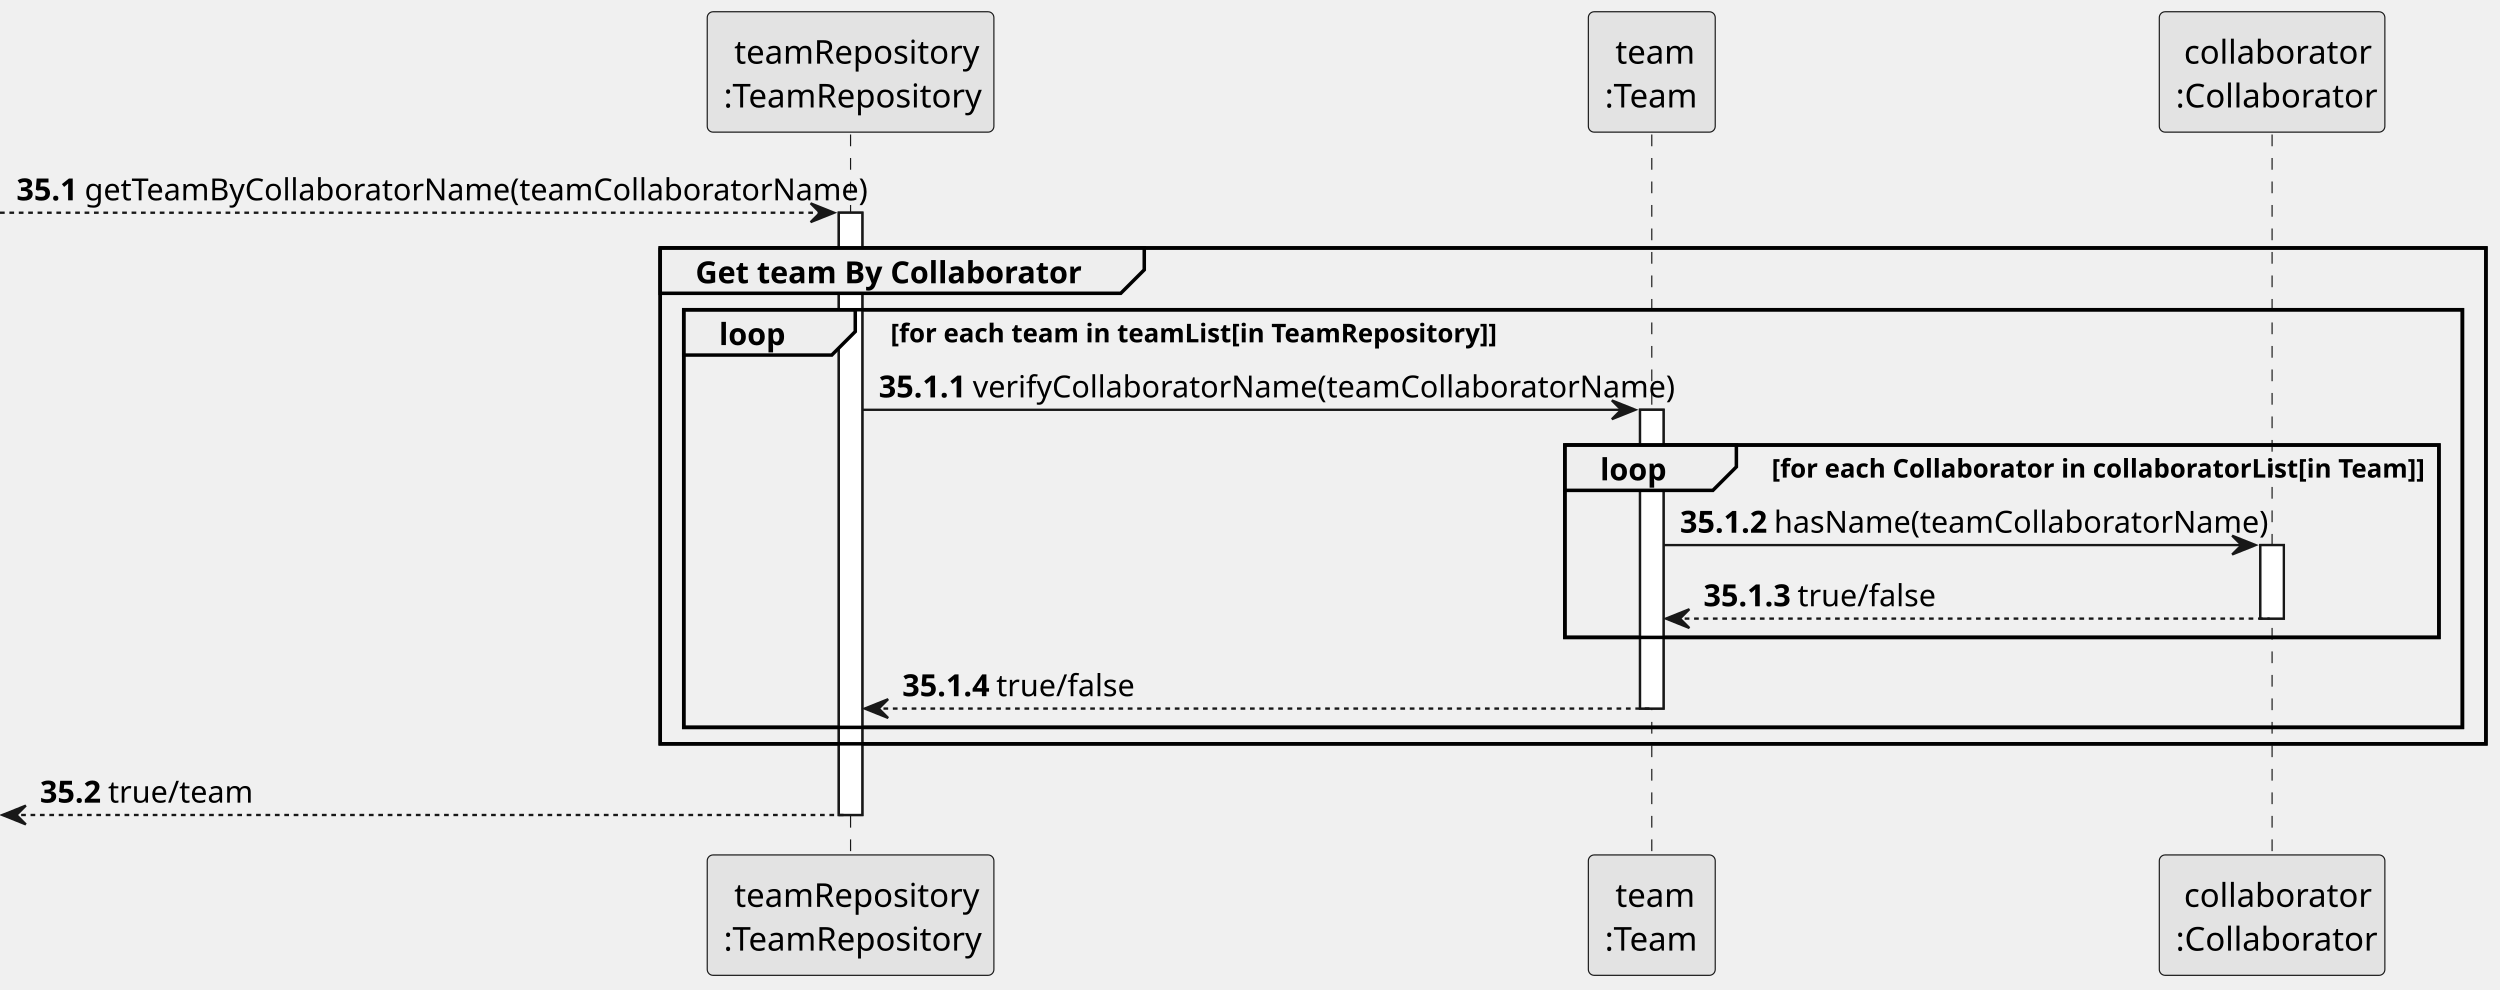
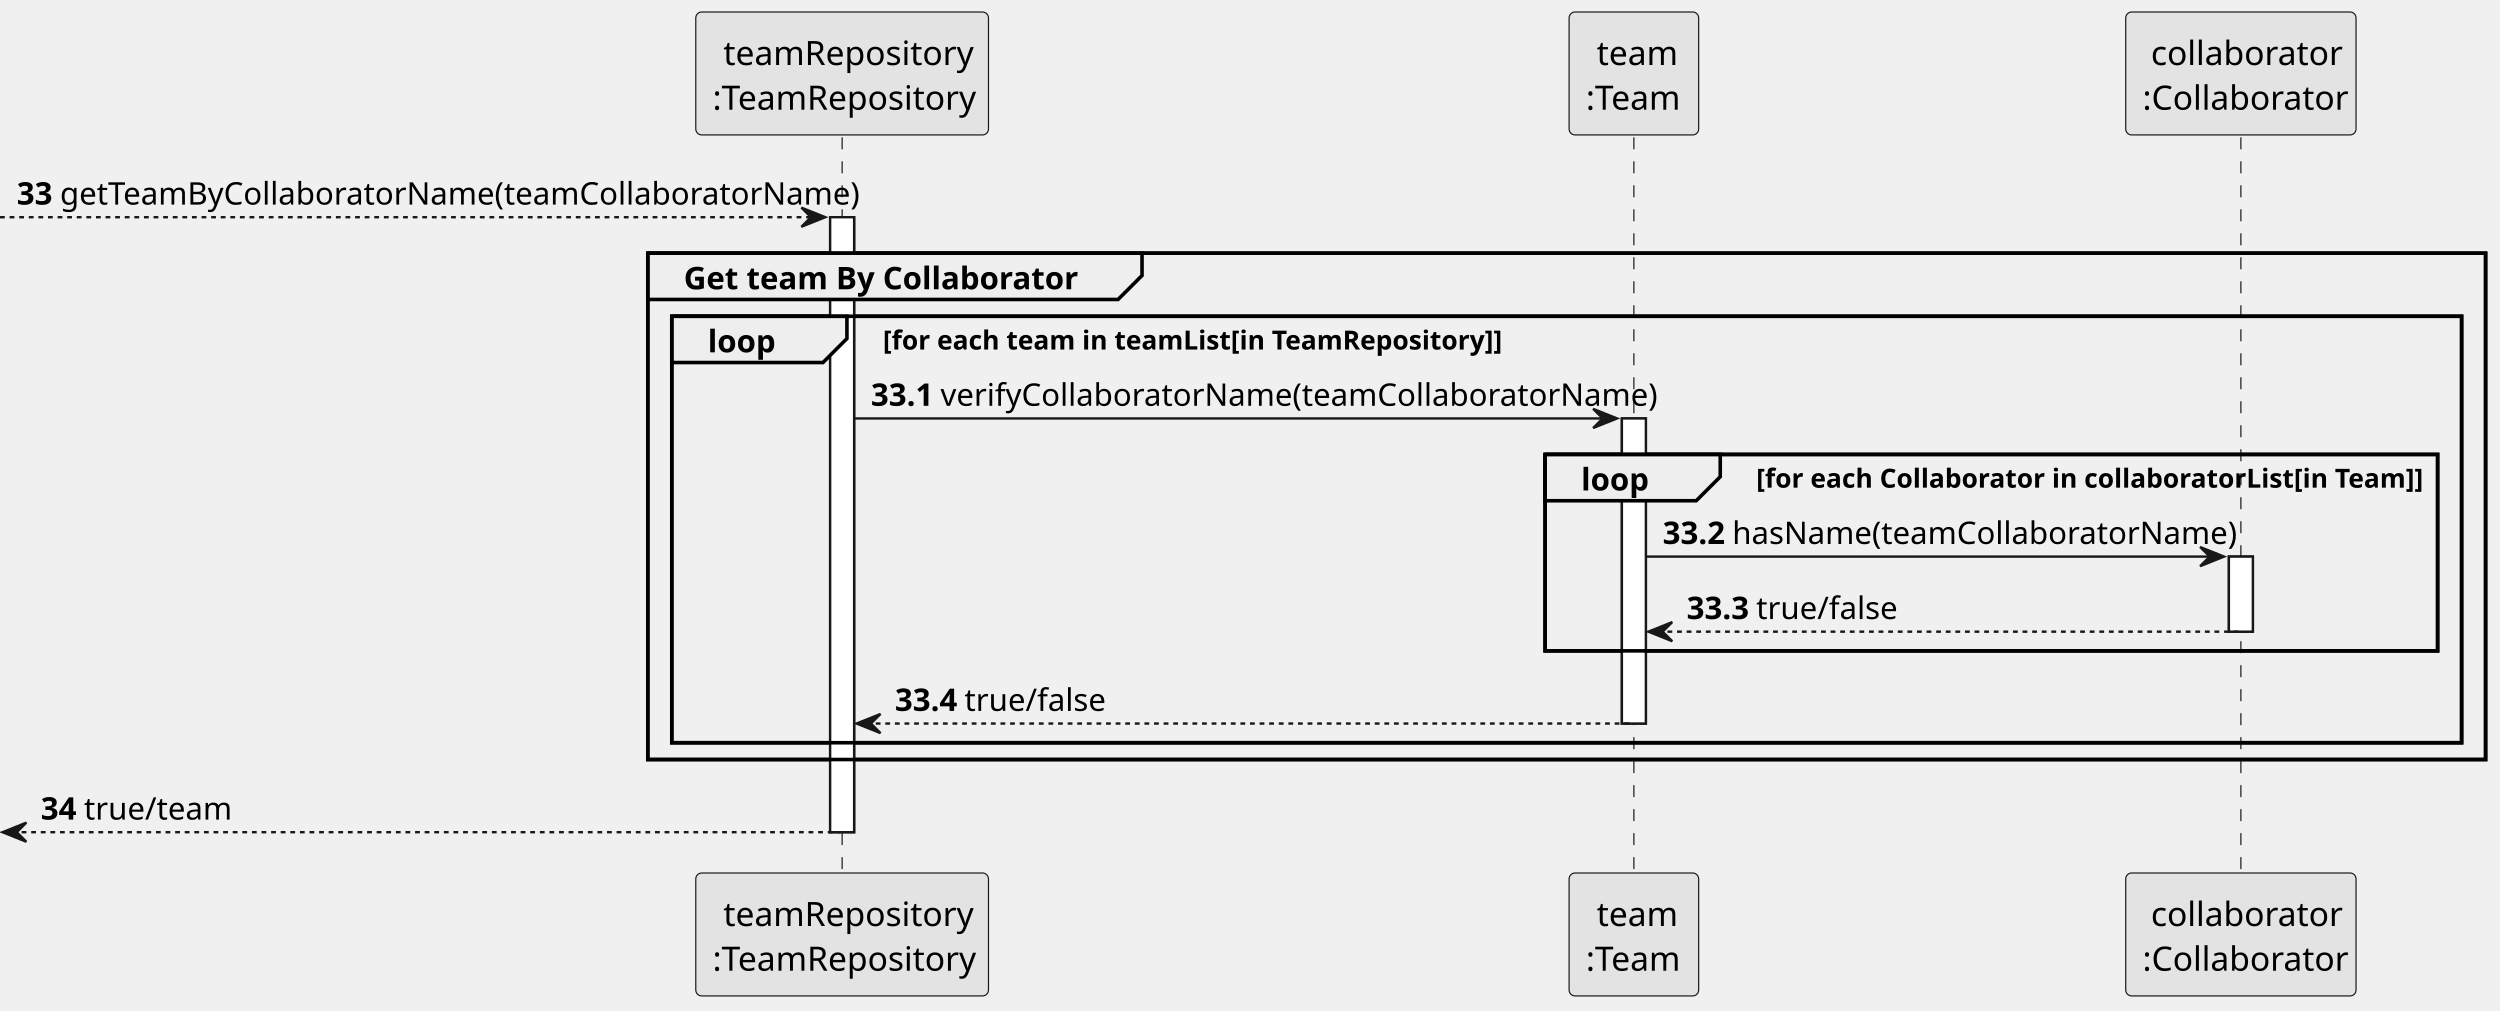
- <svg xmlns="http://www.w3.org/2000/svg" contentStyleType="text/css" height="421px" preserveAspectRatio="none" style="width:1064px;height:421px;background:#FFFFFF;" version="1.1" viewBox="0 0 1064 421" width="1064px" zoomAndPan="magnify">
+ <svg xmlns="http://www.w3.org/2000/svg" contentStyleType="text/css" height="421px" preserveAspectRatio="none" style="width:1042px;height:421px;background:#FFFFFF;" version="1.1" viewBox="0 0 1042 421" width="1042px" zoomAndPan="magnify">
  <defs />
  <g>
-     <rect fill="#FFFFFF" height="256.328" style="stroke:#181818;stroke-width:1.0;" width="10" x="357" y="90.533" />
-     <rect fill="#FFFFFF" height="127.164" style="stroke:#181818;stroke-width:1.0;" width="10" x="698" y="174.406" />
-     <rect fill="#FFFFFF" height="31.291" style="stroke:#181818;stroke-width:1.0;" width="10" x="962" y="231.988" />
-     <rect fill="none" height="211.037" style="stroke:#000000;stroke-width:1.5;" width="777" x="281" y="105.533" />
-     <rect fill="none" height="177.746" style="stroke:#000000;stroke-width:1.5;" width="757" x="291" y="131.824" />
-     <rect fill="none" height="81.873" style="stroke:#000000;stroke-width:1.5;" width="372" x="666" y="189.406" />
-     <line style="stroke:#181818;stroke-width:0.5;stroke-dasharray:5.0,5.0;" x1="362" x2="362" y1="57.242" y2="364.861" />
-     <line style="stroke:#181818;stroke-width:0.5;stroke-dasharray:5.0,5.0;" x1="703" x2="703" y1="57.242" y2="364.861" />
-     <line style="stroke:#181818;stroke-width:0.5;stroke-dasharray:5.0,5.0;" x1="967" x2="967" y1="57.242" y2="364.861" />
-     <rect fill="#E3E3E3" height="51.242" rx="2.5" ry="2.5" style="stroke:#181818;stroke-width:0.5;" width="122" x="301" y="5" />
-     <text fill="#000000" font-family="sans-serif" font-size="14" lengthAdjust="spacing" textLength="99" x="312.5" y="27.107">teamRepository</text>
-     <text fill="#000000" font-family="sans-serif" font-size="14" lengthAdjust="spacing" textLength="108" x="308" y="45.728">:TeamRepository</text>
-     <rect fill="#E3E3E3" height="51.242" rx="2.5" ry="2.5" style="stroke:#181818;stroke-width:0.5;" width="122" x="301" y="363.861" />
-     <text fill="#000000" font-family="sans-serif" font-size="14" lengthAdjust="spacing" textLength="99" x="312.5" y="385.969">teamRepository</text>
-     <text fill="#000000" font-family="sans-serif" font-size="14" lengthAdjust="spacing" textLength="108" x="308" y="404.59">:TeamRepository</text>
-     <rect fill="#E3E3E3" height="51.242" rx="2.5" ry="2.5" style="stroke:#181818;stroke-width:0.5;" width="54" x="676" y="5" />
-     <text fill="#000000" font-family="sans-serif" font-size="14" lengthAdjust="spacing" textLength="31" x="687.5" y="27.107">team</text>
-     <text fill="#000000" font-family="sans-serif" font-size="14" lengthAdjust="spacing" textLength="40" x="683" y="45.728">:Team</text>
-     <rect fill="#E3E3E3" height="51.242" rx="2.5" ry="2.5" style="stroke:#181818;stroke-width:0.5;" width="54" x="676" y="363.861" />
-     <text fill="#000000" font-family="sans-serif" font-size="14" lengthAdjust="spacing" textLength="31" x="687.5" y="385.969">team</text>
-     <text fill="#000000" font-family="sans-serif" font-size="14" lengthAdjust="spacing" textLength="40" x="683" y="404.59">:Team</text>
-     <rect fill="#E3E3E3" height="51.242" rx="2.5" ry="2.5" style="stroke:#181818;stroke-width:0.5;" width="96" x="919" y="5" />
-     <text fill="#000000" font-family="sans-serif" font-size="14" lengthAdjust="spacing" textLength="75" x="929.5" y="27.107">collaborator</text>
-     <text fill="#000000" font-family="sans-serif" font-size="14" lengthAdjust="spacing" textLength="82" x="926" y="45.728">:Collaborator</text>
-     <rect fill="#E3E3E3" height="51.242" rx="2.5" ry="2.5" style="stroke:#181818;stroke-width:0.5;" width="96" x="919" y="363.861" />
-     <text fill="#000000" font-family="sans-serif" font-size="14" lengthAdjust="spacing" textLength="75" x="929.5" y="385.969">collaborator</text>
-     <text fill="#000000" font-family="sans-serif" font-size="14" lengthAdjust="spacing" textLength="82" x="926" y="404.59">:Collaborator</text>
-     <rect fill="#FFFFFF" height="256.328" style="stroke:#181818;stroke-width:1.0;" width="10" x="357" y="90.533" />
-     <rect fill="#FFFFFF" height="127.164" style="stroke:#181818;stroke-width:1.0;" width="10" x="698" y="174.406" />
-     <rect fill="#FFFFFF" height="31.291" style="stroke:#181818;stroke-width:1.0;" width="10" x="962" y="231.988" />
-     <polygon fill="#181818" points="345,86.533,355,90.533,345,94.533,349,90.533" style="stroke:#181818;stroke-width:1.0;" />
-     <line style="stroke:#181818;stroke-width:1.0;stroke-dasharray:2.0,2.0;" x1="0" x2="351" y1="90.533" y2="90.533" />
-     <text fill="#000000" font-family="sans-serif" font-size="13" font-weight="bold" lengthAdjust="spacing" textLength="25" x="7" y="85.27">35.1</text>
-     <text fill="#000000" font-family="sans-serif" font-size="13" lengthAdjust="spacing" textLength="309" x="36" y="85.27">getTeamByCollaboratorName(teamCollaboratorName)</text>
-     <path d="M281,105.533 L487,105.533 L487,114.824 L477,124.824 L281,124.824 L281,105.533 " fill="#EEEEEE" style="stroke:#000000;stroke-width:1.5;" />
-     <rect fill="none" height="211.037" style="stroke:#000000;stroke-width:1.5;" width="777" x="281" y="105.533" />
-     <text fill="#000000" font-family="sans-serif" font-size="13" font-weight="bold" lengthAdjust="spacing" textLength="161" x="296" y="120.561">Get team By Collaborator</text>
-     <path d="M291,131.824 L364,131.824 L364,141.115 L354,151.115 L291,151.115 L291,131.824 " fill="#EEEEEE" style="stroke:#000000;stroke-width:1.5;" />
-     <rect fill="none" height="177.746" style="stroke:#000000;stroke-width:1.5;" width="757" x="291" y="131.824" />
-     <text fill="#000000" font-family="sans-serif" font-size="13" font-weight="bold" lengthAdjust="spacing" textLength="28" x="306" y="146.852">loop</text>
-     <text fill="#000000" font-family="sans-serif" font-size="11" font-weight="bold" lengthAdjust="spacing" textLength="261" x="379" y="145.694">[for each team in teamList[in TeamRepository]]</text>
-     <polygon fill="#181818" points="686,170.406,696,174.406,686,178.406,690,174.406" style="stroke:#181818;stroke-width:1.0;" />
-     <line style="stroke:#181818;stroke-width:1.0;" x1="367" x2="692" y1="174.406" y2="174.406" />
-     <text fill="#000000" font-family="sans-serif" font-size="13" font-weight="bold" lengthAdjust="spacing" textLength="36" x="374" y="169.144">35.1.1</text>
-     <text fill="#000000" font-family="sans-serif" font-size="13" lengthAdjust="spacing" textLength="272" x="414" y="169.144">verifyCollaboratorName(teamCollaboratorName)</text>
-     <path d="M666,189.406 L739,189.406 L739,198.697 L729,208.697 L666,208.697 L666,189.406 " fill="#EEEEEE" style="stroke:#000000;stroke-width:1.5;" />
-     <rect fill="none" height="81.873" style="stroke:#000000;stroke-width:1.5;" width="372" x="666" y="189.406" />
-     <text fill="#000000" font-family="sans-serif" font-size="13" font-weight="bold" lengthAdjust="spacing" textLength="28" x="681" y="204.435">loop</text>
-     <text fill="#000000" font-family="sans-serif" font-size="11" font-weight="bold" lengthAdjust="spacing" textLength="279" x="754" y="203.276">[for each Collaborator in collaboratorList[in Team]]</text>
-     <polygon fill="#181818" points="950,227.988,960,231.988,950,235.988,954,231.988" style="stroke:#181818;stroke-width:1.0;" />
-     <line style="stroke:#181818;stroke-width:1.0;" x1="708" x2="956" y1="231.988" y2="231.988" />
-     <text fill="#000000" font-family="sans-serif" font-size="13" font-weight="bold" lengthAdjust="spacing" textLength="36" x="715" y="226.726">35.1.2</text>
-     <text fill="#000000" font-family="sans-serif" font-size="13" lengthAdjust="spacing" textLength="195" x="755" y="226.726">hasName(teamCollaboratorName)</text>
-     <polygon fill="#181818" points="719,259.279,709,263.279,719,267.279,715,263.279" style="stroke:#181818;stroke-width:1.0;" />
-     <line style="stroke:#181818;stroke-width:1.0;stroke-dasharray:2.0,2.0;" x1="713" x2="966" y1="263.279" y2="263.279" />
-     <text fill="#000000" font-family="sans-serif" font-size="13" font-weight="bold" lengthAdjust="spacing" textLength="36" x="725" y="258.017">35.1.3</text>
-     <text fill="#000000" font-family="sans-serif" font-size="13" lengthAdjust="spacing" textLength="53" x="765" y="258.017">true/false</text>
-     <polygon fill="#181818" points="378,297.57,368,301.57,378,305.57,374,301.57" style="stroke:#181818;stroke-width:1.0;" />
-     <line style="stroke:#181818;stroke-width:1.0;stroke-dasharray:2.0,2.0;" x1="372" x2="702" y1="301.57" y2="301.57" />
-     <text fill="#000000" font-family="sans-serif" font-size="13" font-weight="bold" lengthAdjust="spacing" textLength="36" x="384" y="296.308">35.1.4</text>
-     <text fill="#000000" font-family="sans-serif" font-size="13" lengthAdjust="spacing" textLength="53" x="424" y="296.308">true/false</text>
+     <rect fill="#FFFFFF" height="256.328" style="stroke:#181818;stroke-width:1.0;" width="10" x="346" y="90.533" />
+     <rect fill="#FFFFFF" height="127.164" style="stroke:#181818;stroke-width:1.0;" width="10" x="676" y="174.406" />
+     <rect fill="#FFFFFF" height="31.291" style="stroke:#181818;stroke-width:1.0;" width="10" x="929" y="231.988" />
+     <rect fill="none" height="211.037" style="stroke:#000000;stroke-width:1.5;" width="766" x="270" y="105.533" />
+     <rect fill="none" height="177.746" style="stroke:#000000;stroke-width:1.5;" width="746" x="280" y="131.824" />
+     <rect fill="none" height="81.873" style="stroke:#000000;stroke-width:1.5;" width="372" x="644" y="189.406" />
+     <line style="stroke:#181818;stroke-width:0.5;stroke-dasharray:5.0,5.0;" x1="351" x2="351" y1="57.242" y2="364.861" />
+     <line style="stroke:#181818;stroke-width:0.5;stroke-dasharray:5.0,5.0;" x1="681" x2="681" y1="57.242" y2="364.861" />
+     <line style="stroke:#181818;stroke-width:0.5;stroke-dasharray:5.0,5.0;" x1="934" x2="934" y1="57.242" y2="364.861" />
+     <rect fill="#E3E3E3" height="51.242" rx="2.5" ry="2.5" style="stroke:#181818;stroke-width:0.5;" width="122" x="290" y="5" />
+     <text fill="#000000" font-family="sans-serif" font-size="14" lengthAdjust="spacing" textLength="99" x="301.5" y="27.107">teamRepository</text>
+     <text fill="#000000" font-family="sans-serif" font-size="14" lengthAdjust="spacing" textLength="108" x="297" y="45.728">:TeamRepository</text>
+     <rect fill="#E3E3E3" height="51.242" rx="2.5" ry="2.5" style="stroke:#181818;stroke-width:0.5;" width="122" x="290" y="363.861" />
+     <text fill="#000000" font-family="sans-serif" font-size="14" lengthAdjust="spacing" textLength="99" x="301.5" y="385.969">teamRepository</text>
+     <text fill="#000000" font-family="sans-serif" font-size="14" lengthAdjust="spacing" textLength="108" x="297" y="404.59">:TeamRepository</text>
+     <rect fill="#E3E3E3" height="51.242" rx="2.5" ry="2.5" style="stroke:#181818;stroke-width:0.5;" width="54" x="654" y="5" />
+     <text fill="#000000" font-family="sans-serif" font-size="14" lengthAdjust="spacing" textLength="31" x="665.5" y="27.107">team</text>
+     <text fill="#000000" font-family="sans-serif" font-size="14" lengthAdjust="spacing" textLength="40" x="661" y="45.728">:Team</text>
+     <rect fill="#E3E3E3" height="51.242" rx="2.5" ry="2.5" style="stroke:#181818;stroke-width:0.5;" width="54" x="654" y="363.861" />
+     <text fill="#000000" font-family="sans-serif" font-size="14" lengthAdjust="spacing" textLength="31" x="665.5" y="385.969">team</text>
+     <text fill="#000000" font-family="sans-serif" font-size="14" lengthAdjust="spacing" textLength="40" x="661" y="404.59">:Team</text>
+     <rect fill="#E3E3E3" height="51.242" rx="2.5" ry="2.5" style="stroke:#181818;stroke-width:0.5;" width="96" x="886" y="5" />
+     <text fill="#000000" font-family="sans-serif" font-size="14" lengthAdjust="spacing" textLength="75" x="896.5" y="27.107">collaborator</text>
+     <text fill="#000000" font-family="sans-serif" font-size="14" lengthAdjust="spacing" textLength="82" x="893" y="45.728">:Collaborator</text>
+     <rect fill="#E3E3E3" height="51.242" rx="2.5" ry="2.5" style="stroke:#181818;stroke-width:0.5;" width="96" x="886" y="363.861" />
+     <text fill="#000000" font-family="sans-serif" font-size="14" lengthAdjust="spacing" textLength="75" x="896.5" y="385.969">collaborator</text>
+     <text fill="#000000" font-family="sans-serif" font-size="14" lengthAdjust="spacing" textLength="82" x="893" y="404.59">:Collaborator</text>
+     <rect fill="#FFFFFF" height="256.328" style="stroke:#181818;stroke-width:1.0;" width="10" x="346" y="90.533" />
+     <rect fill="#FFFFFF" height="127.164" style="stroke:#181818;stroke-width:1.0;" width="10" x="676" y="174.406" />
+     <rect fill="#FFFFFF" height="31.291" style="stroke:#181818;stroke-width:1.0;" width="10" x="929" y="231.988" />
+     <polygon fill="#181818" points="334,86.533,344,90.533,334,94.533,338,90.533" style="stroke:#181818;stroke-width:1.0;" />
+     <line style="stroke:#181818;stroke-width:1.0;stroke-dasharray:2.0,2.0;" x1="0" x2="340" y1="90.533" y2="90.533" />
+     <text fill="#000000" font-family="sans-serif" font-size="13" font-weight="bold" lengthAdjust="spacing" textLength="14" x="7" y="85.27">33</text>
+     <text fill="#000000" font-family="sans-serif" font-size="13" lengthAdjust="spacing" textLength="309" x="25" y="85.27">getTeamByCollaboratorName(teamCollaboratorName)</text>
+     <path d="M270,105.533 L476,105.533 L476,114.824 L466,124.824 L270,124.824 L270,105.533 " fill="#EEEEEE" style="stroke:#000000;stroke-width:1.5;" />
+     <rect fill="none" height="211.037" style="stroke:#000000;stroke-width:1.5;" width="766" x="270" y="105.533" />
+     <text fill="#000000" font-family="sans-serif" font-size="13" font-weight="bold" lengthAdjust="spacing" textLength="161" x="285" y="120.561">Get team By Collaborator</text>
+     <path d="M280,131.824 L353,131.824 L353,141.115 L343,151.115 L280,151.115 L280,131.824 " fill="#EEEEEE" style="stroke:#000000;stroke-width:1.5;" />
+     <rect fill="none" height="177.746" style="stroke:#000000;stroke-width:1.5;" width="746" x="280" y="131.824" />
+     <text fill="#000000" font-family="sans-serif" font-size="13" font-weight="bold" lengthAdjust="spacing" textLength="28" x="295" y="146.852">loop</text>
+     <text fill="#000000" font-family="sans-serif" font-size="11" font-weight="bold" lengthAdjust="spacing" textLength="261" x="368" y="145.694">[for each team in teamList[in TeamRepository]]</text>
+     <polygon fill="#181818" points="664,170.406,674,174.406,664,178.406,668,174.406" style="stroke:#181818;stroke-width:1.0;" />
+     <line style="stroke:#181818;stroke-width:1.0;" x1="356" x2="670" y1="174.406" y2="174.406" />
+     <text fill="#000000" font-family="sans-serif" font-size="13" font-weight="bold" lengthAdjust="spacing" textLength="25" x="363" y="169.144">33.1</text>
+     <text fill="#000000" font-family="sans-serif" font-size="13" lengthAdjust="spacing" textLength="272" x="392" y="169.144">verifyCollaboratorName(teamCollaboratorName)</text>
+     <path d="M644,189.406 L717,189.406 L717,198.697 L707,208.697 L644,208.697 L644,189.406 " fill="#EEEEEE" style="stroke:#000000;stroke-width:1.5;" />
+     <rect fill="none" height="81.873" style="stroke:#000000;stroke-width:1.5;" width="372" x="644" y="189.406" />
+     <text fill="#000000" font-family="sans-serif" font-size="13" font-weight="bold" lengthAdjust="spacing" textLength="28" x="659" y="204.435">loop</text>
+     <text fill="#000000" font-family="sans-serif" font-size="11" font-weight="bold" lengthAdjust="spacing" textLength="279" x="732" y="203.276">[for each Collaborator in collaboratorList[in Team]]</text>
+     <polygon fill="#181818" points="917,227.988,927,231.988,917,235.988,921,231.988" style="stroke:#181818;stroke-width:1.0;" />
+     <line style="stroke:#181818;stroke-width:1.0;" x1="686" x2="923" y1="231.988" y2="231.988" />
+     <text fill="#000000" font-family="sans-serif" font-size="13" font-weight="bold" lengthAdjust="spacing" textLength="25" x="693" y="226.726">33.2</text>
+     <text fill="#000000" font-family="sans-serif" font-size="13" lengthAdjust="spacing" textLength="195" x="722" y="226.726">hasName(teamCollaboratorName)</text>
+     <polygon fill="#181818" points="697,259.279,687,263.279,697,267.279,693,263.279" style="stroke:#181818;stroke-width:1.0;" />
+     <line style="stroke:#181818;stroke-width:1.0;stroke-dasharray:2.0,2.0;" x1="691" x2="933" y1="263.279" y2="263.279" />
+     <text fill="#000000" font-family="sans-serif" font-size="13" font-weight="bold" lengthAdjust="spacing" textLength="25" x="703" y="258.017">33.3</text>
+     <text fill="#000000" font-family="sans-serif" font-size="13" lengthAdjust="spacing" textLength="53" x="732" y="258.017">true/false</text>
+     <polygon fill="#181818" points="367,297.57,357,301.57,367,305.57,363,301.57" style="stroke:#181818;stroke-width:1.0;" />
+     <line style="stroke:#181818;stroke-width:1.0;stroke-dasharray:2.0,2.0;" x1="361" x2="680" y1="301.57" y2="301.57" />
+     <text fill="#000000" font-family="sans-serif" font-size="13" font-weight="bold" lengthAdjust="spacing" textLength="25" x="373" y="296.308">33.4</text>
+     <text fill="#000000" font-family="sans-serif" font-size="13" lengthAdjust="spacing" textLength="53" x="402" y="296.308">true/false</text>
    <polygon fill="#181818" points="11,342.861,1,346.861,11,350.861,7,346.861" style="stroke:#181818;stroke-width:1.0;" />
-     <line style="stroke:#181818;stroke-width:1.0;stroke-dasharray:2.0,2.0;" x1="5" x2="361" y1="346.861" y2="346.861" />
-     <text fill="#000000" font-family="sans-serif" font-size="13" font-weight="bold" lengthAdjust="spacing" textLength="25" x="17" y="341.599">35.2</text>
-     <text fill="#000000" font-family="sans-serif" font-size="13" lengthAdjust="spacing" textLength="55" x="46" y="341.599">true/team</text>
+     <line style="stroke:#181818;stroke-width:1.0;stroke-dasharray:2.0,2.0;" x1="5" x2="350" y1="346.861" y2="346.861" />
+     <text fill="#000000" font-family="sans-serif" font-size="13" font-weight="bold" lengthAdjust="spacing" textLength="14" x="17" y="341.599">34</text>
+     <text fill="#000000" font-family="sans-serif" font-size="13" lengthAdjust="spacing" textLength="55" x="35" y="341.599">true/team</text>
  </g>
</svg>
